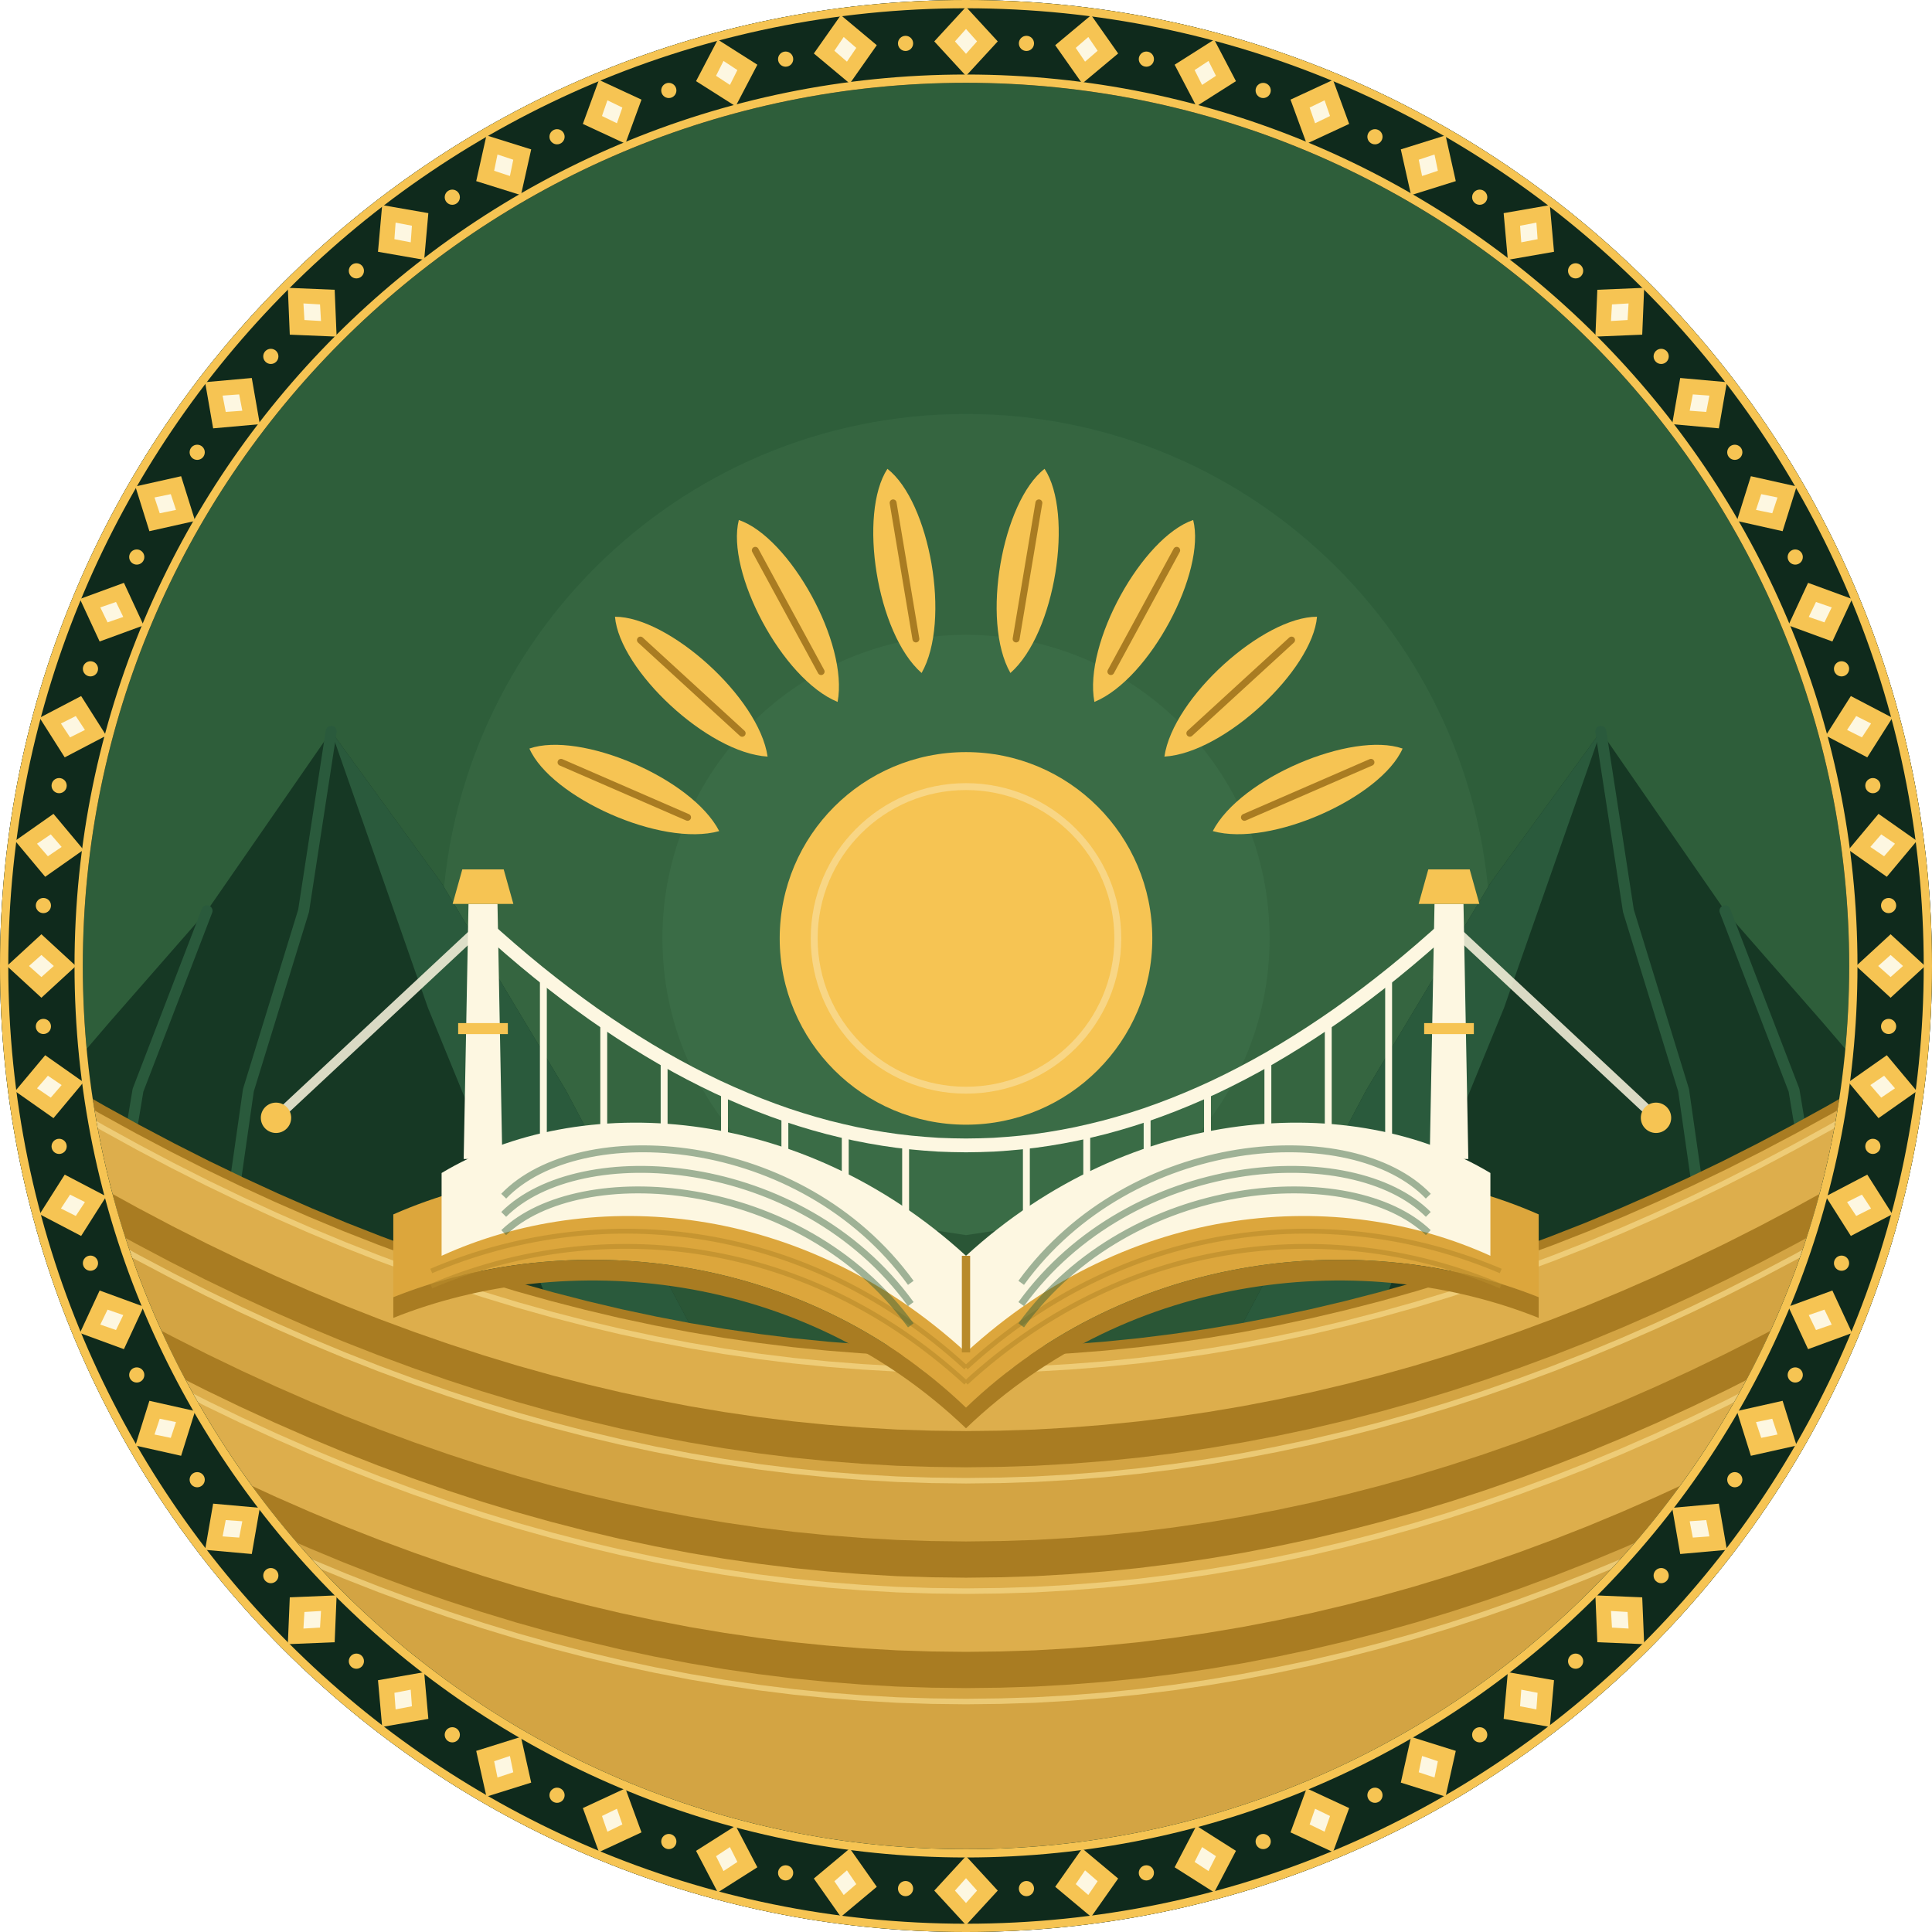
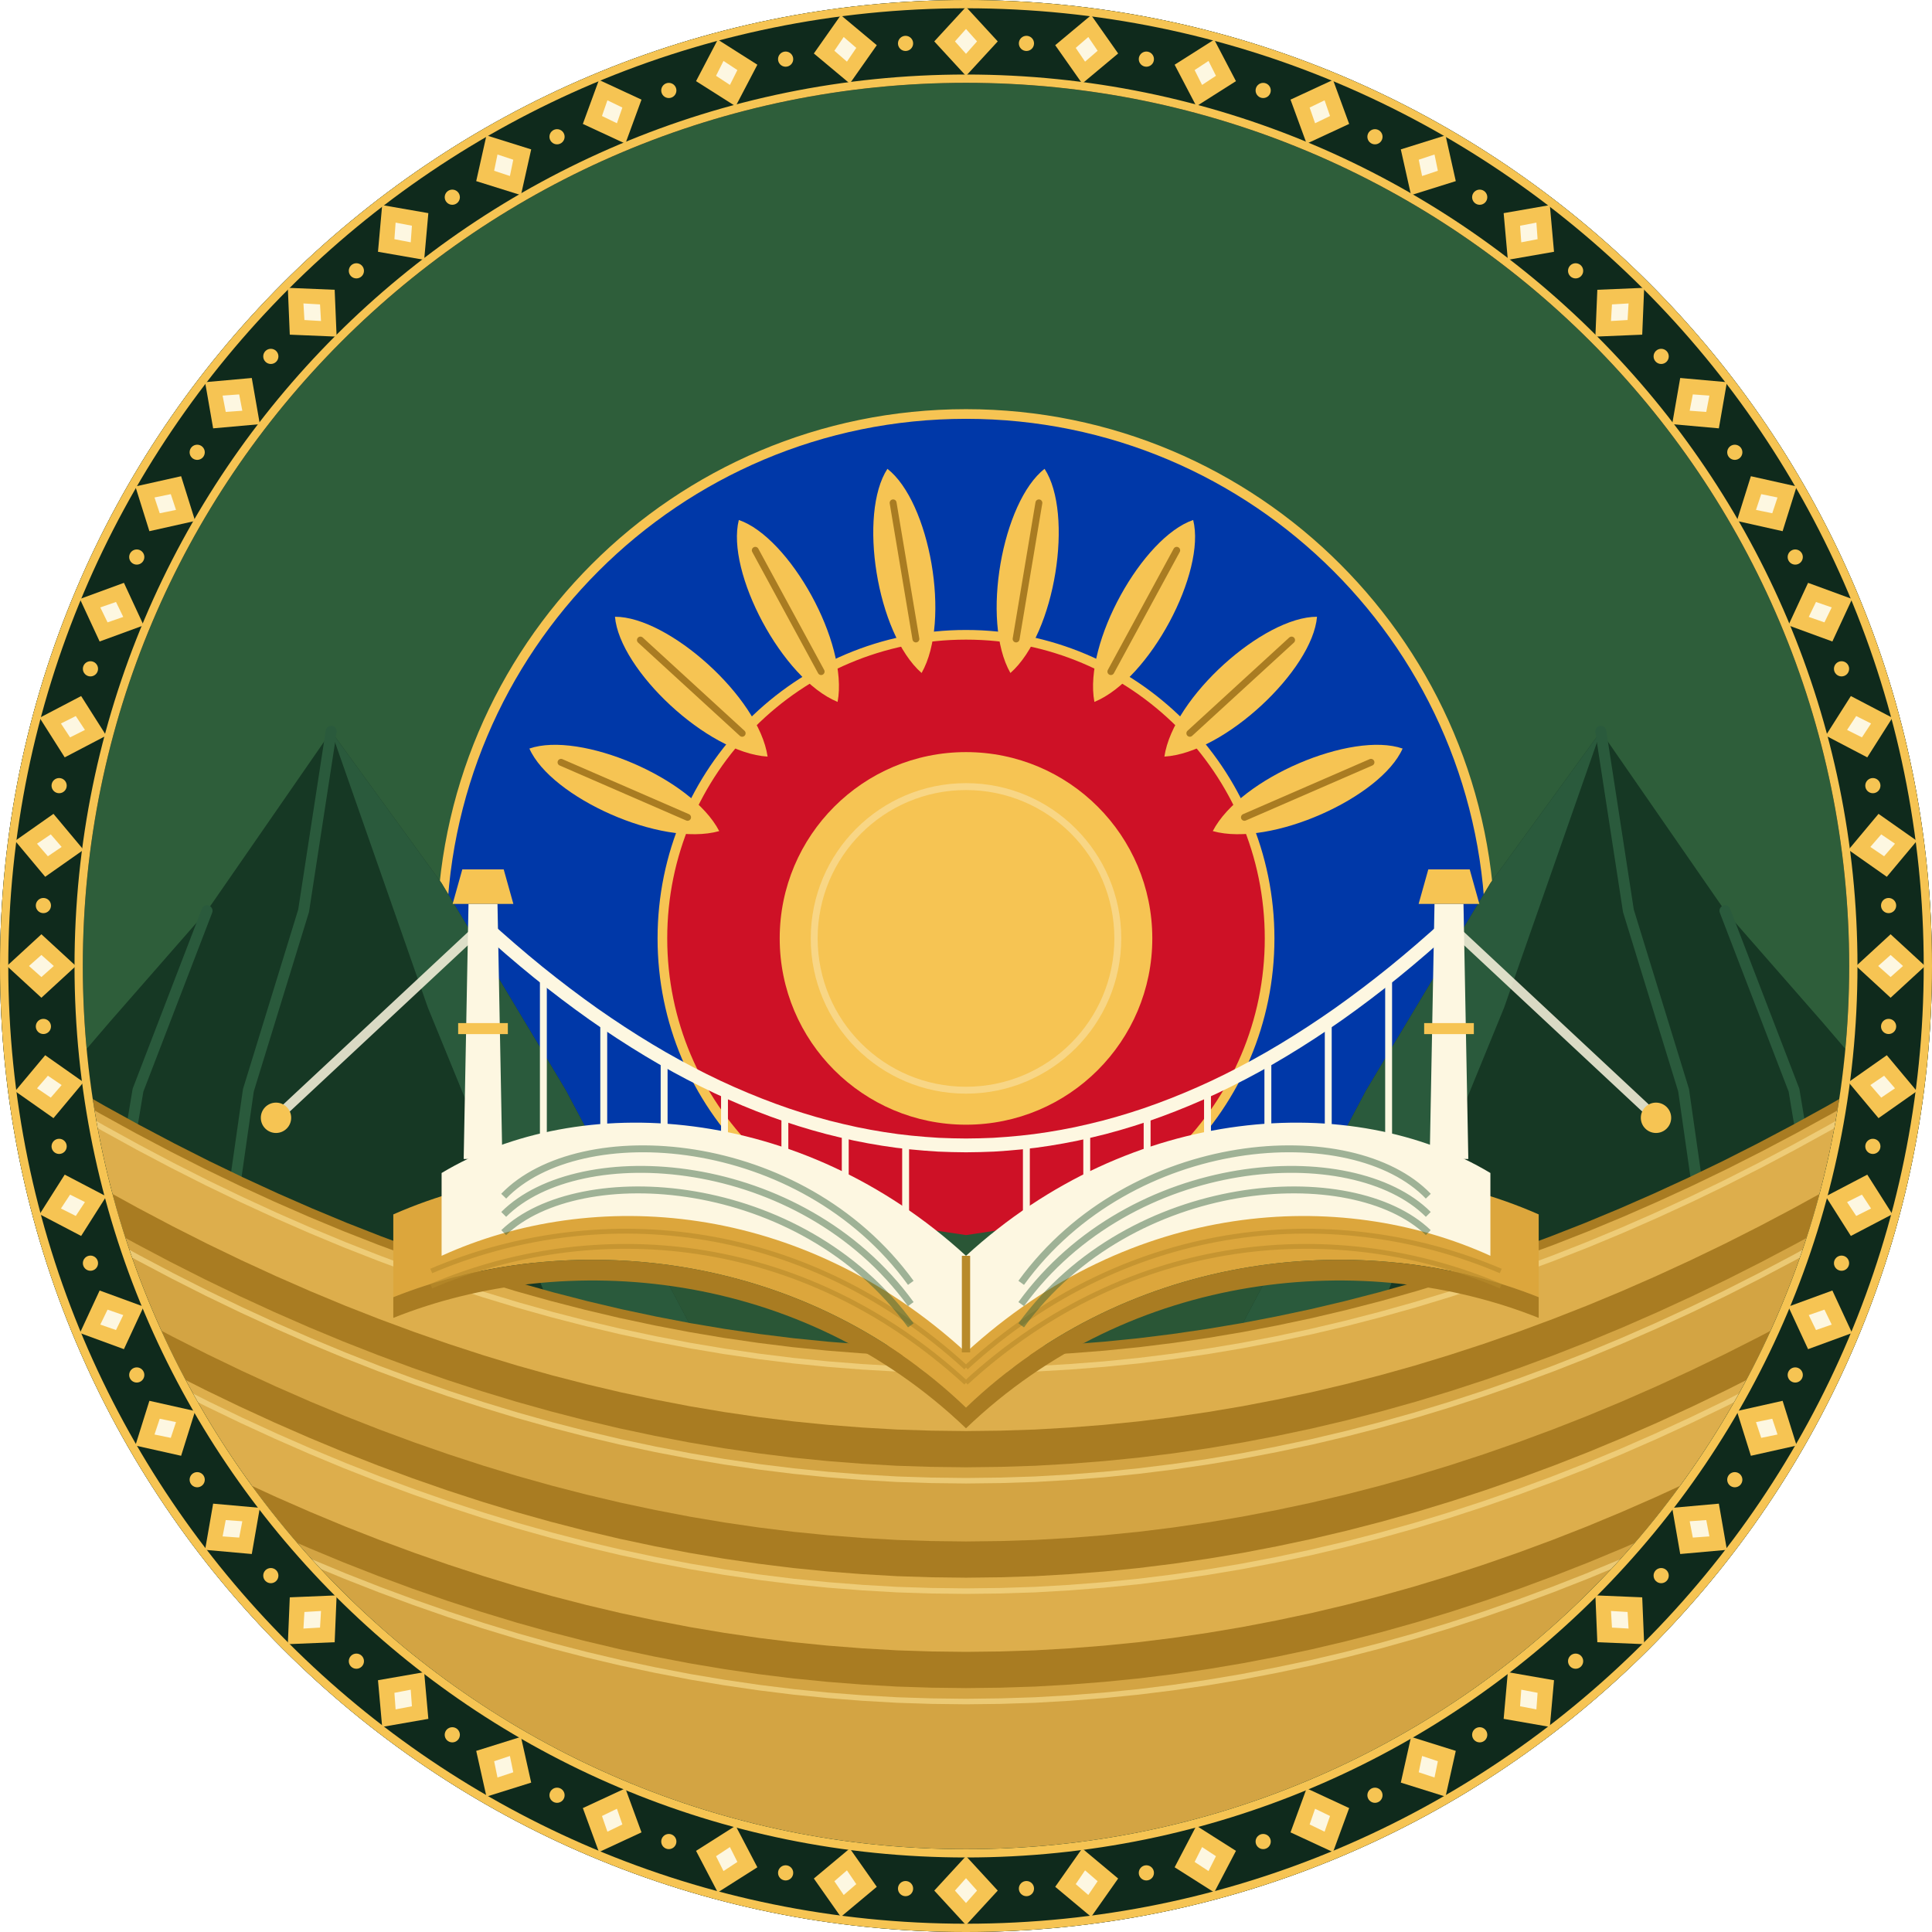
<svg xmlns="http://www.w3.org/2000/svg" viewBox="0 0 280 280" width="280" height="280">
  <g transform="translate(140 140)">
    <circle r="140" fill="#0F2A1C" />
    <defs>
      <clipPath id="mmed">
        <circle r="128" />
      </clipPath>
    </defs>
    <g clip-path="url(#mmed)">
      <rect x="-140" y="-140" width="280" height="280" fill="#2E5E3A" />
      <g transform="translate(0 -8)">
-         <circle cx="0" cy="4" r="76" fill="#3A6C46" opacity=".55" />
-         <circle cx="0" cy="4" r="44" fill="#3A6C46" />
+         <circle cx="0" cy="4" r="76" fill="#0038A8" />
+         <circle cx="0" cy="4" r="44" fill="#CE1126" />
+         <circle cx="0" cy="4" r="44" fill="none" stroke="#F6C453" stroke-width="1.4" />
+         <circle cx="0" cy="4" r="76" fill="none" stroke="#F6C453" stroke-width="1.4" />
        <g fill="#F6C453">
          <path transform="translate(0 4) rotate(-66.5) translate(0 -54)" d="M0,-15 C5.25,-9.3 5.5,8.25 0,15 C-5.5,8.25 -5.25,-9.3 0,-15 Z" />
          <path transform="translate(0 4) rotate(-66.5) translate(0 -54)" d="M0,-10 V10" stroke="#A97C22" stroke-width="1" stroke-linecap="round" />
          <path transform="translate(0 4) rotate(-47.5) translate(0 -54)" d="M0,-15 C5.25,-9.3 5.5,8.25 0,15 C-5.5,8.25 -5.25,-9.3 0,-15 Z" />
          <path transform="translate(0 4) rotate(-47.5) translate(0 -54)" d="M0,-10 V10" stroke="#A97C22" stroke-width="1" stroke-linecap="round" />
          <path transform="translate(0 4) rotate(-28.5) translate(0 -54)" d="M0,-15 C5.25,-9.3 5.5,8.25 0,15 C-5.5,8.25 -5.25,-9.3 0,-15 Z" />
          <path transform="translate(0 4) rotate(-28.5) translate(0 -54)" d="M0,-10 V10" stroke="#A97C22" stroke-width="1" stroke-linecap="round" />
          <path transform="translate(0 4) rotate(-9.5) translate(0 -54)" d="M0,-15 C5.25,-9.3 5.5,8.25 0,15 C-5.5,8.25 -5.25,-9.3 0,-15 Z" />
          <path transform="translate(0 4) rotate(-9.5) translate(0 -54)" d="M0,-10 V10" stroke="#A97C22" stroke-width="1" stroke-linecap="round" />
          <path transform="translate(0 4) rotate(9.5) translate(0 -54)" d="M0,-15 C5.25,-9.3 5.5,8.25 0,15 C-5.5,8.25 -5.25,-9.3 0,-15 Z" />
          <path transform="translate(0 4) rotate(9.5) translate(0 -54)" d="M0,-10 V10" stroke="#A97C22" stroke-width="1" stroke-linecap="round" />
          <path transform="translate(0 4) rotate(28.5) translate(0 -54)" d="M0,-15 C5.25,-9.3 5.5,8.25 0,15 C-5.5,8.25 -5.25,-9.3 0,-15 Z" />
          <path transform="translate(0 4) rotate(28.5) translate(0 -54)" d="M0,-10 V10" stroke="#A97C22" stroke-width="1" stroke-linecap="round" />
          <path transform="translate(0 4) rotate(47.5) translate(0 -54)" d="M0,-15 C5.25,-9.3 5.5,8.25 0,15 C-5.5,8.25 -5.25,-9.3 0,-15 Z" />
          <path transform="translate(0 4) rotate(47.5) translate(0 -54)" d="M0,-10 V10" stroke="#A97C22" stroke-width="1" stroke-linecap="round" />
          <path transform="translate(0 4) rotate(66.5) translate(0 -54)" d="M0,-15 C5.25,-9.3 5.5,8.25 0,15 C-5.5,8.25 -5.25,-9.3 0,-15 Z" />
          <path transform="translate(0 4) rotate(66.5) translate(0 -54)" d="M0,-10 V10" stroke="#A97C22" stroke-width="1" stroke-linecap="round" />
        </g>
        <circle cx="0" cy="4" r="27" fill="#F6C453" />
        <circle cx="0" cy="4" r="22" fill="none" stroke="#FDF7E1" stroke-opacity=".35" stroke-width="1" />
        <path d="M-150,72 -104,44 -72,52 -40,41 0,47 40,41 72,52 104,44 150,72 150,150 -150,150 Z" fill="#2A5636" />
        <path d="M-150,104 -136,30 -124,16 -110,0 -92,-26 -76,-4 -58,26 -40,60 -22,104 Z M150,104 136,30 124,16 110,0 92,-26 76,-4 58,26 40,60 22,104 Z" fill="#163824" />
        <path d="M-92,-26 -76,-4 -58,26 -40,60 -22,104 -48,104 -60,58 -78,14 Z M92,-26 76,-4 58,26 40,60 22,104 48,104 60,58 78,14 Z" fill="#2A5A3C" />
        <path d="M-92,-26 -96,0 -104,26 -108,54 M92,-26 96,0 104,26 108,54 M-110,0 -120,26 -124,50 M110,0 120,26 124,50" fill="none" stroke="#2A5A3C" stroke-width="1.6" stroke-linecap="round" stroke-linejoin="round" />
        <path d="M-150,13.49 -145,16.8 -140,20 -135,23.09 -130,26.06 -125,28.92 -120,31.67 -115,34.31 -110,36.84 -105,39.25 -100,41.55 -95,43.74 -90,45.82 -85,47.78 -80,49.63 -75,51.37 -70,53 -65,54.52 -60,55.92 -55,57.21 -50,58.39 -45,59.45 -40,60.41 -35,61.25 -30,61.98 -25,62.6 -20,63.1 -15,63.49 -10,63.78 -5,63.94 0,64 5,63.94 10,63.78 15,63.49 20,63.1 25,62.6 30,61.98 35,61.25 40,60.41 45,59.45 50,58.39 55,57.21 60,55.92 65,54.52 70,53 75,51.37 80,49.63 85,47.78 90,45.82 95,43.74 100,41.55 105,39.25 110,36.84 115,34.31 120,31.67 125,28.92 130,26.06 135,23.09 140,20 145,16.8 150,13.49 L150,29.49 145,32.8 140,36 135,39.09 130,42.06 125,44.92 120,47.67 115,50.31 110,52.84 105,55.25 100,57.55 95,59.74 90,61.82 85,63.78 80,65.63 75,67.37 70,69 65,70.52 60,71.92 55,73.21 50,74.39 45,75.45 40,76.41 35,77.25 30,77.98 25,78.6 20,79.1 15,79.49 10,79.78 5,79.94 0,80 -5,79.94 -10,79.78 -15,79.49 -20,79.1 -25,78.6 -30,77.98 -35,77.25 -40,76.41 -45,75.45 -50,74.39 -55,73.21 -60,71.92 -65,70.52 -70,69 -75,67.37 -80,65.63 -85,63.78 -90,61.82 -95,59.74 -100,57.55 -105,55.25 -110,52.84 -115,50.31 -120,47.67 -125,44.92 -130,42.06 -135,39.09 -140,36 -145,32.8 -150,29.49 Z" fill="#DDAE4C" />
        <path d="M-150,24.89 -145,28.2 -140,31.4 -135,34.49 -130,37.46 -125,40.32 -120,43.07 -115,45.71 -110,48.24 -105,50.65 -100,52.95 -95,55.14 -90,57.22 -85,59.18 -80,61.03 -75,62.77 -70,64.4 -65,65.92 -60,67.32 -55,68.61 -50,69.79 -45,70.85 -40,71.81 -35,72.65 -30,73.38 -25,74 -20,74.5 -15,74.89 -10,75.18 -5,75.34 0,75.4 5,75.34 10,75.18 15,74.89 20,74.5 25,74 30,73.38 35,72.65 40,71.81 45,70.85 50,69.79 55,68.61 60,67.32 65,65.92 70,64.4 75,62.77 80,61.03 85,59.18 90,57.22 95,55.14 100,52.95 105,50.65 110,48.24 115,45.71 120,43.07 125,40.32 130,37.46 135,34.49 140,31.4 145,28.2 150,24.89 L150,29.49 145,32.8 140,36 135,39.09 130,42.06 125,44.92 120,47.67 115,50.31 110,52.84 105,55.25 100,57.55 95,59.74 90,61.82 85,63.78 80,65.63 75,67.37 70,69 65,70.52 60,71.92 55,73.21 50,74.39 45,75.45 40,76.41 35,77.25 30,77.98 25,78.6 20,79.1 15,79.49 10,79.78 5,79.94 0,80 -5,79.94 -10,79.78 -15,79.49 -20,79.1 -25,78.6 -30,77.98 -35,77.25 -40,76.41 -45,75.45 -50,74.39 -55,73.21 -60,71.92 -65,70.52 -70,69 -75,67.37 -80,65.63 -85,63.78 -90,61.82 -95,59.74 -100,57.55 -105,55.25 -110,52.84 -115,50.31 -120,47.67 -125,44.92 -130,42.06 -135,39.09 -140,36 -145,32.8 -150,29.49 Z" fill="#A97C22" />
        <polyline points="-150,13.49 -145,16.8 -140,20 -135,23.09 -130,26.06 -125,28.92 -120,31.67 -115,34.31 -110,36.84 -105,39.25 -100,41.55 -95,43.74 -90,45.82 -85,47.78 -80,49.63 -75,51.37 -70,53 -65,54.52 -60,55.92 -55,57.21 -50,58.39 -45,59.45 -40,60.41 -35,61.25 -30,61.98 -25,62.6 -20,63.1 -15,63.49 -10,63.78 -5,63.94 0,64 5,63.94 10,63.78 15,63.49 20,63.1 25,62.6 30,61.98 35,61.25 40,60.41 45,59.45 50,58.39 55,57.21 60,55.92 65,54.52 70,53 75,51.37 80,49.63 85,47.78 90,45.82 95,43.74 100,41.55 105,39.25 110,36.84 115,34.31 120,31.67 125,28.92 130,26.06 135,23.09 140,20 145,16.8 150,13.49" fill="none" stroke="#A97C22" stroke-width="1.3" />
        <polyline points="-150,16.09 -145,19.4 -140,22.6 -135,25.69 -130,28.66 -125,31.52 -120,34.27 -115,36.91 -110,39.44 -105,41.85 -100,44.15 -95,46.34 -90,48.42 -85,50.38 -80,52.23 -75,53.97 -70,55.6 -65,57.12 -60,58.52 -55,59.81 -50,60.99 -45,62.05 -40,63.01 -35,63.85 -30,64.58 -25,65.2 -20,65.7 -15,66.09 -10,66.38 -5,66.54 0,66.6 5,66.54 10,66.38 15,66.09 20,65.7 25,65.2 30,64.58 35,63.85 40,63.01 45,62.05 50,60.99 55,59.81 60,58.52 65,57.12 70,55.6 75,53.97 80,52.23 85,50.38 90,48.42 95,46.34 100,44.15 105,41.85 110,39.44 115,36.91 120,34.27 125,31.52 130,28.66 135,25.69 140,22.6 145,19.4 150,16.09" fill="none" stroke="#F6D98A" stroke-opacity=".7" stroke-width=".8" />
        <path d="M-150,29.49 -145,32.8 -140,36 -135,39.09 -130,42.06 -125,44.92 -120,47.67 -115,50.31 -110,52.84 -105,55.25 -100,57.55 -95,59.74 -90,61.82 -85,63.78 -80,65.63 -75,67.37 -70,69 -65,70.52 -60,71.92 -55,73.21 -50,74.39 -45,75.45 -40,76.41 -35,77.25 -30,77.98 -25,78.6 -20,79.1 -15,79.49 -10,79.78 -5,79.94 0,80 5,79.94 10,79.78 15,79.49 20,79.1 25,78.6 30,77.98 35,77.25 40,76.41 45,75.45 50,74.39 55,73.21 60,71.92 65,70.52 70,69 75,67.37 80,65.63 85,63.78 90,61.82 95,59.74 100,57.55 105,55.25 110,52.84 115,50.31 120,47.67 125,44.92 130,42.06 135,39.09 140,36 145,32.8 150,29.49 L150,45.49 145,48.8 140,52 135,55.09 130,58.06 125,60.92 120,63.67 115,66.31 110,68.84 105,71.25 100,73.55 95,75.74 90,77.82 85,79.78 80,81.63 75,83.37 70,85 65,86.52 60,87.92 55,89.21 50,90.39 45,91.45 40,92.41 35,93.25 30,93.98 25,94.6 20,95.1 15,95.49 10,95.78 5,95.94 0,96 -5,95.94 -10,95.78 -15,95.49 -20,95.1 -25,94.6 -30,93.98 -35,93.25 -40,92.41 -45,91.45 -50,90.39 -55,89.21 -60,87.92 -65,86.52 -70,85 -75,83.37 -80,81.63 -85,79.78 -90,77.82 -95,75.74 -100,73.55 -105,71.25 -110,68.84 -115,66.31 -120,63.67 -125,60.92 -130,58.06 -135,55.09 -140,52 -145,48.8 -150,45.49 Z" fill="#D3A443" />
        <path d="M-150,40.89 -145,44.2 -140,47.4 -135,50.49 -130,53.46 -125,56.32 -120,59.07 -115,61.71 -110,64.24 -105,66.65 -100,68.95 -95,71.14 -90,73.22 -85,75.18 -80,77.03 -75,78.77 -70,80.4 -65,81.92 -60,83.32 -55,84.61 -50,85.79 -45,86.85 -40,87.81 -35,88.65 -30,89.38 -25,90 -20,90.5 -15,90.89 -10,91.18 -5,91.34 0,91.4 5,91.34 10,91.18 15,90.89 20,90.5 25,90 30,89.38 35,88.65 40,87.81 45,86.85 50,85.79 55,84.61 60,83.32 65,81.92 70,80.4 75,78.77 80,77.03 85,75.18 90,73.22 95,71.14 100,68.95 105,66.65 110,64.24 115,61.71 120,59.07 125,56.32 130,53.46 135,50.49 140,47.4 145,44.2 150,40.89 L150,45.49 145,48.8 140,52 135,55.09 130,58.06 125,60.92 120,63.67 115,66.31 110,68.84 105,71.25 100,73.55 95,75.74 90,77.82 85,79.78 80,81.63 75,83.37 70,85 65,86.52 60,87.92 55,89.21 50,90.39 45,91.45 40,92.41 35,93.25 30,93.98 25,94.6 20,95.1 15,95.49 10,95.78 5,95.94 0,96 -5,95.94 -10,95.78 -15,95.49 -20,95.1 -25,94.6 -30,93.98 -35,93.25 -40,92.41 -45,91.45 -50,90.39 -55,89.21 -60,87.92 -65,86.52 -70,85 -75,83.37 -80,81.63 -85,79.78 -90,77.82 -95,75.74 -100,73.55 -105,71.25 -110,68.84 -115,66.31 -120,63.67 -125,60.92 -130,58.06 -135,55.09 -140,52 -145,48.8 -150,45.49 Z" fill="#A97C22" />
        <polyline points="-150,29.49 -145,32.8 -140,36 -135,39.09 -130,42.06 -125,44.92 -120,47.67 -115,50.31 -110,52.84 -105,55.25 -100,57.55 -95,59.74 -90,61.82 -85,63.78 -80,65.63 -75,67.37 -70,69 -65,70.52 -60,71.92 -55,73.21 -50,74.39 -45,75.45 -40,76.41 -35,77.25 -30,77.98 -25,78.6 -20,79.1 -15,79.49 -10,79.78 -5,79.94 0,80 5,79.94 10,79.78 15,79.49 20,79.1 25,78.6 30,77.98 35,77.25 40,76.41 45,75.45 50,74.39 55,73.21 60,71.92 65,70.52 70,69 75,67.37 80,65.63 85,63.78 90,61.82 95,59.74 100,57.55 105,55.25 110,52.84 115,50.31 120,47.67 125,44.92 130,42.06 135,39.09 140,36 145,32.8 150,29.49" fill="none" stroke="#A97C22" stroke-width="1.3" />
        <polyline points="-150,32.09 -145,35.4 -140,38.6 -135,41.69 -130,44.66 -125,47.52 -120,50.27 -115,52.91 -110,55.44 -105,57.85 -100,60.15 -95,62.34 -90,64.42 -85,66.38 -80,68.23 -75,69.97 -70,71.6 -65,73.12 -60,74.52 -55,75.81 -50,76.99 -45,78.05 -40,79.01 -35,79.85 -30,80.58 -25,81.2 -20,81.7 -15,82.09 -10,82.38 -5,82.54 0,82.6 5,82.54 10,82.38 15,82.09 20,81.7 25,81.2 30,80.58 35,79.85 40,79.01 45,78.05 50,76.99 55,75.81 60,74.52 65,73.12 70,71.6 75,69.97 80,68.23 85,66.38 90,64.42 95,62.34 100,60.15 105,57.85 110,55.44 115,52.91 120,50.27 125,47.52 130,44.66 135,41.69 140,38.6 145,35.4 150,32.09" fill="none" stroke="#F6D98A" stroke-opacity=".7" stroke-width=".8" />
        <path d="M-150,45.49 -145,48.8 -140,52 -135,55.09 -130,58.06 -125,60.92 -120,63.67 -115,66.31 -110,68.84 -105,71.25 -100,73.55 -95,75.74 -90,77.82 -85,79.78 -80,81.63 -75,83.37 -70,85 -65,86.52 -60,87.92 -55,89.21 -50,90.39 -45,91.45 -40,92.41 -35,93.25 -30,93.98 -25,94.6 -20,95.1 -15,95.49 -10,95.78 -5,95.94 0,96 5,95.94 10,95.78 15,95.49 20,95.1 25,94.6 30,93.98 35,93.25 40,92.41 45,91.45 50,90.39 55,89.21 60,87.92 65,86.52 70,85 75,83.37 80,81.63 85,79.78 90,77.82 95,75.74 100,73.55 105,71.25 110,68.84 115,66.31 120,63.67 125,60.92 130,58.06 135,55.09 140,52 145,48.8 150,45.49 L150,61.49 145,64.8 140,68 135,71.09 130,74.06 125,76.92 120,79.67 115,82.31 110,84.84 105,87.25 100,89.55 95,91.74 90,93.82 85,95.78 80,97.63 75,99.37 70,101 65,102.52 60,103.92 55,105.21 50,106.39 45,107.45 40,108.41 35,109.25 30,109.98 25,110.6 20,111.1 15,111.49 10,111.78 5,111.94 0,112 -5,111.94 -10,111.78 -15,111.49 -20,111.1 -25,110.6 -30,109.98 -35,109.25 -40,108.41 -45,107.45 -50,106.39 -55,105.21 -60,103.92 -65,102.52 -70,101 -75,99.37 -80,97.63 -85,95.78 -90,93.82 -95,91.74 -100,89.55 -105,87.25 -110,84.84 -115,82.31 -120,79.67 -125,76.92 -130,74.06 -135,71.09 -140,68 -145,64.8 -150,61.49 Z" fill="#DDAE4C" />
        <path d="M-150,56.89 -145,60.2 -140,63.4 -135,66.49 -130,69.46 -125,72.32 -120,75.07 -115,77.71 -110,80.24 -105,82.65 -100,84.95 -95,87.14 -90,89.22 -85,91.18 -80,93.03 -75,94.77 -70,96.4 -65,97.92 -60,99.32 -55,100.61 -50,101.79 -45,102.85 -40,103.81 -35,104.65 -30,105.38 -25,106 -20,106.5 -15,106.89 -10,107.18 -5,107.34 0,107.4 5,107.34 10,107.18 15,106.89 20,106.5 25,106 30,105.38 35,104.65 40,103.81 45,102.85 50,101.79 55,100.61 60,99.32 65,97.92 70,96.4 75,94.77 80,93.03 85,91.18 90,89.22 95,87.14 100,84.95 105,82.65 110,80.24 115,77.71 120,75.07 125,72.32 130,69.46 135,66.49 140,63.4 145,60.2 150,56.89 L150,61.49 145,64.8 140,68 135,71.09 130,74.06 125,76.92 120,79.67 115,82.31 110,84.84 105,87.25 100,89.55 95,91.74 90,93.82 85,95.78 80,97.63 75,99.37 70,101 65,102.52 60,103.92 55,105.21 50,106.39 45,107.45 40,108.41 35,109.25 30,109.98 25,110.6 20,111.1 15,111.49 10,111.78 5,111.94 0,112 -5,111.94 -10,111.78 -15,111.49 -20,111.1 -25,110.6 -30,109.98 -35,109.25 -40,108.41 -45,107.45 -50,106.39 -55,105.21 -60,103.92 -65,102.52 -70,101 -75,99.37 -80,97.63 -85,95.78 -90,93.82 -95,91.74 -100,89.55 -105,87.25 -110,84.84 -115,82.31 -120,79.67 -125,76.92 -130,74.06 -135,71.09 -140,68 -145,64.8 -150,61.49 Z" fill="#A97C22" />
        <polyline points="-150,45.49 -145,48.8 -140,52 -135,55.09 -130,58.06 -125,60.92 -120,63.67 -115,66.31 -110,68.84 -105,71.25 -100,73.55 -95,75.74 -90,77.82 -85,79.78 -80,81.63 -75,83.37 -70,85 -65,86.52 -60,87.92 -55,89.21 -50,90.39 -45,91.45 -40,92.41 -35,93.25 -30,93.98 -25,94.6 -20,95.1 -15,95.49 -10,95.78 -5,95.94 0,96 5,95.94 10,95.78 15,95.49 20,95.1 25,94.6 30,93.98 35,93.25 40,92.41 45,91.45 50,90.39 55,89.21 60,87.92 65,86.52 70,85 75,83.37 80,81.63 85,79.78 90,77.82 95,75.74 100,73.55 105,71.25 110,68.84 115,66.31 120,63.67 125,60.92 130,58.06 135,55.09 140,52 145,48.8 150,45.49" fill="none" stroke="#A97C22" stroke-width="1.3" />
        <polyline points="-150,48.09 -145,51.4 -140,54.6 -135,57.69 -130,60.66 -125,63.52 -120,66.27 -115,68.91 -110,71.44 -105,73.85 -100,76.15 -95,78.34 -90,80.42 -85,82.38 -80,84.23 -75,85.97 -70,87.6 -65,89.12 -60,90.52 -55,91.81 -50,92.99 -45,94.05 -40,95.01 -35,95.85 -30,96.58 -25,97.2 -20,97.7 -15,98.09 -10,98.38 -5,98.54 0,98.6 5,98.54 10,98.38 15,98.09 20,97.7 25,97.2 30,96.58 35,95.85 40,95.01 45,94.05 50,92.99 55,91.81 60,90.52 65,89.12 70,87.6 75,85.97 80,84.23 85,82.38 90,80.42 95,78.34 100,76.15 105,73.85 110,71.44 115,68.91 120,66.27 125,63.52 130,60.66 135,57.69 140,54.6 145,51.4 150,48.09" fill="none" stroke="#F6D98A" stroke-opacity=".7" stroke-width=".8" />
        <path d="M-150,61.49 -145,64.8 -140,68 -135,71.09 -130,74.06 -125,76.92 -120,79.67 -115,82.31 -110,84.84 -105,87.25 -100,89.55 -95,91.74 -90,93.82 -85,95.78 -80,97.63 -75,99.37 -70,101 -65,102.52 -60,103.92 -55,105.21 -50,106.39 -45,107.45 -40,108.41 -35,109.25 -30,109.98 -25,110.6 -20,111.1 -15,111.49 -10,111.78 -5,111.94 0,112 5,111.94 10,111.78 15,111.49 20,111.1 25,110.6 30,109.98 35,109.25 40,108.41 45,107.45 50,106.39 55,105.21 60,103.92 65,102.52 70,101 75,99.37 80,97.63 85,95.78 90,93.82 95,91.74 100,89.55 105,87.25 110,84.84 115,82.31 120,79.67 125,76.92 130,74.06 135,71.09 140,68 145,64.8 150,61.49 L150,160 145,160 140,160 135,160 130,160 125,160 120,160 115,160 110,160 105,160 100,160 95,160 90,160 85,160 80,160 75,160 70,160 65,160 60,160 55,160 50,160 45,160 40,160 35,160 30,160 25,160 20,160 15,160 10,160 5,160 0,160 -5,160 -10,160 -15,160 -20,160 -25,160 -30,160 -35,160 -40,160 -45,160 -50,160 -55,160 -60,160 -65,160 -70,160 -75,160 -80,160 -85,160 -90,160 -95,160 -100,160 -105,160 -110,160 -115,160 -120,160 -125,160 -130,160 -135,160 -140,160 -145,160 -150,160 Z" fill="#D3A443" />
        <polyline points="-150,61.49 -145,64.8 -140,68 -135,71.09 -130,74.06 -125,76.92 -120,79.67 -115,82.31 -110,84.84 -105,87.25 -100,89.55 -95,91.74 -90,93.82 -85,95.78 -80,97.63 -75,99.37 -70,101 -65,102.52 -60,103.92 -55,105.21 -50,106.39 -45,107.45 -40,108.41 -35,109.25 -30,109.98 -25,110.6 -20,111.1 -15,111.49 -10,111.78 -5,111.94 0,112 5,111.94 10,111.78 15,111.49 20,111.1 25,110.6 30,109.98 35,109.25 40,108.41 45,107.45 50,106.39 55,105.21 60,103.92 65,102.52 70,101 75,99.37 80,97.63 85,95.78 90,93.82 95,91.74 100,89.55 105,87.25 110,84.84 115,82.31 120,79.67 125,76.92 130,74.06 135,71.09 140,68 145,64.8 150,61.49" fill="none" stroke="#A97C22" stroke-width="1.3" />
        <polyline points="-150,64.09 -145,67.4 -140,70.6 -135,73.69 -130,76.66 -125,79.52 -120,82.27 -115,84.91 -110,87.44 -105,89.85 -100,92.15 -95,94.34 -90,96.42 -85,98.38 -80,100.23 -75,101.97 -70,103.6 -65,105.12 -60,106.52 -55,107.81 -50,108.99 -45,110.05 -40,111.01 -35,111.85 -30,112.58 -25,113.2 -20,113.7 -15,114.09 -10,114.38 -5,114.54 0,114.6 5,114.54 10,114.38 15,114.09 20,113.7 25,113.2 30,112.58 35,111.85 40,111.01 45,110.05 50,108.99 55,107.81 60,106.52 65,105.12 70,103.6 75,101.97 80,100.23 85,98.38 90,96.42 95,94.34 100,92.15 105,89.85 110,87.44 115,84.91 120,82.27 125,79.52 130,76.66 135,73.69 140,70.6 145,67.4 150,64.09" fill="none" stroke="#F6D98A" stroke-opacity=".7" stroke-width=".8" />
        <g fill="none" stroke="#FDF7E1" stroke-linecap="round">
          <path d="M-70,2 L-100,30 M70,2 L100,30" stroke-width="1.4" stroke-opacity=".85" />
          <polyline points="-70,2 -68,3.8 -66,5.55 -64,7.25 -62,8.9 -60,10.49 -58,12.03 -56,13.52 -54,14.96 -52,16.34 -50,17.67 -48,18.95 -46,20.18 -44,21.36 -42,22.48 -40,23.55 -38,24.57 -36,25.54 -34,26.45 -32,27.31 -30,28.12 -28,28.88 -26,29.59 -24,30.24 -22,30.84 -20,31.39 -18,31.88 -16,32.33 -14,32.72 -12,33.06 -10,33.35 -8,33.58 -6,33.76 -4,33.9 -2,33.97 0,34 2,33.97 4,33.9 6,33.76 8,33.58 10,33.35 12,33.06 14,32.72 16,32.33 18,31.88 20,31.39 22,30.84 24,30.24 26,29.59 28,28.88 30,28.12 32,27.31 34,26.45 36,25.54 38,24.57 40,23.55 42,22.48 44,21.36 46,20.18 48,18.95 50,17.67 52,16.34 54,14.96 56,13.52 58,12.03 60,10.49 62,8.9 64,7.25 66,5.55 68,3.8 70,2" stroke-width="2" />
          <path d="M-61.25,9.5 V32.77 M-52.5,16 V31.47 M-43.75,21.5 V31.44 M-35,26 V32.59 M-26.25,29.5 V34.93 M-17.5,32 V38.56 M-8.75,33.5 V43.67 M8.75,33.5 V43.67 M17.5,32 V38.56 M26.25,29.5 V34.93 M35,26 V32.59 M43.75,21.5 V31.44 M52.5,16 V31.47 M61.25,9.5 V32.77" stroke-width="1" />
        </g>
        <circle cx="-100" cy="30" r="2.2" fill="#F6C453" />
        <circle cx="100" cy="30" r="2.2" fill="#F6C453" />
        <path d="M-83,44 C-58,33 -24,36 0,58 C24,36 58,33 83,44 L83,56 C58,46 24,49 0,72 C-24,49 -58,46 -83,56 Z" fill="#DCA63C" />
        <path d="M-83,56 C-58,46 -24,49 0,72 C24,49 58,46 83,56 L83,59 C58,49 24,52 0,75 C-24,52 -58,49 -83,59 Z" fill="#A97C22" />
        <path d="M-76,38 C-56,26 -24,28 0,50 L0,64 C-24,42 -54,40 -76,50 Z M76,38 C56,26 24,28 0,50 L0,64 C24,42 54,40 76,50 Z" fill="#FDF7E1" />
        <path d="M-77.5,52.2 C-54,42.2 -24,44.2 0,66.2 M77.5,52.2 C54,42.2 24,44.2 0,66.2 M-77.5,54.4 C-54,44.4 -24,46.4 0,68.4 M77.5,54.4 C54,44.4 24,46.4 0,68.4" fill="none" stroke="#B88A2A" stroke-opacity=".6" stroke-width=".7" />
        <path d="M-67,41.36 C-56,29.92 -24,31.92 -8,53.92 M67,41.36 C56,29.92 24,31.92 8,53.92 M-67,44 C-56,33 -24,35 -8,57 M67,44 C56,33 24,35 8,57 M-67,46.64 C-56,36.08 -24,38.08 -8,60.08 M67,46.64 C56,36.08 24,38.08 8,60.08" fill="none" stroke="#2E5E3A" stroke-opacity=".45" stroke-width="1" />
        <path d="M0,50 V64" stroke="#B88A2A" stroke-width="1.2" />
        <path d="M-72.8,35.97 L-72.1,-1 L-67.9,-1 L-67.2,35.97 Z" fill="#FDF7E1" />
        <path d="M-74.4,-1 L-65.6,-1 L-67,-6 L-73,-6 Z" fill="#F6C453" />
        <rect x="-73.6" y="16.27" width="7.2" height="1.6" fill="#F6C453" />
        <path d="M67.2,35.97 L67.9,-1 L72.1,-1 L72.8,35.97 Z" fill="#FDF7E1" />
        <path d="M65.6,-1 L74.4,-1 L73,-6 L67,-6 Z" fill="#F6C453" />
        <rect x="66.4" y="16.27" width="7.2" height="1.6" fill="#F6C453" />
      </g>
    </g>
    <circle r="134" fill="none" stroke="#0F2A1C" stroke-width="12" />
    <g fill="#F6C453">
      <path transform="translate(0 -134) rotate(0)" d="M0,-5 L4.6,0 L0,5 L-4.6,0 Z" />
      <path transform="translate(17.49 -132.85) rotate(7.5)" d="M0,-5 L4.6,0 L0,5 L-4.6,0 Z" />
      <path transform="translate(34.68 -129.43) rotate(15)" d="M0,-5 L4.6,0 L0,5 L-4.6,0 Z" />
      <path transform="translate(51.28 -123.8) rotate(22.5)" d="M0,-5 L4.6,0 L0,5 L-4.6,0 Z" />
      <path transform="translate(67 -116.05) rotate(30)" d="M0,-5 L4.6,0 L0,5 L-4.6,0 Z" />
      <path transform="translate(81.57 -106.31) rotate(37.5)" d="M0,-5 L4.6,0 L0,5 L-4.6,0 Z" />
      <path transform="translate(94.75 -94.75) rotate(45)" d="M0,-5 L4.6,0 L0,5 L-4.6,0 Z" />
      <path transform="translate(106.31 -81.57) rotate(52.5)" d="M0,-5 L4.6,0 L0,5 L-4.6,0 Z" />
      <path transform="translate(116.05 -67) rotate(60)" d="M0,-5 L4.6,0 L0,5 L-4.6,0 Z" />
      <path transform="translate(123.8 -51.28) rotate(67.5)" d="M0,-5 L4.6,0 L0,5 L-4.6,0 Z" />
      <path transform="translate(129.43 -34.68) rotate(75)" d="M0,-5 L4.6,0 L0,5 L-4.6,0 Z" />
      <path transform="translate(132.85 -17.49) rotate(82.5)" d="M0,-5 L4.6,0 L0,5 L-4.6,0 Z" />
      <path transform="translate(134 0) rotate(90)" d="M0,-5 L4.6,0 L0,5 L-4.6,0 Z" />
      <path transform="translate(132.85 17.49) rotate(97.5)" d="M0,-5 L4.6,0 L0,5 L-4.6,0 Z" />
      <path transform="translate(129.43 34.68) rotate(105)" d="M0,-5 L4.6,0 L0,5 L-4.6,0 Z" />
      <path transform="translate(123.8 51.28) rotate(112.5)" d="M0,-5 L4.6,0 L0,5 L-4.6,0 Z" />
      <path transform="translate(116.05 67) rotate(120)" d="M0,-5 L4.6,0 L0,5 L-4.6,0 Z" />
      <path transform="translate(106.31 81.57) rotate(127.5)" d="M0,-5 L4.6,0 L0,5 L-4.6,0 Z" />
      <path transform="translate(94.75 94.75) rotate(135)" d="M0,-5 L4.6,0 L0,5 L-4.6,0 Z" />
      <path transform="translate(81.57 106.31) rotate(142.5)" d="M0,-5 L4.6,0 L0,5 L-4.6,0 Z" />
      <path transform="translate(67 116.05) rotate(150)" d="M0,-5 L4.6,0 L0,5 L-4.6,0 Z" />
      <path transform="translate(51.28 123.8) rotate(157.5)" d="M0,-5 L4.6,0 L0,5 L-4.6,0 Z" />
      <path transform="translate(34.68 129.43) rotate(165)" d="M0,-5 L4.6,0 L0,5 L-4.6,0 Z" />
      <path transform="translate(17.49 132.85) rotate(172.5)" d="M0,-5 L4.6,0 L0,5 L-4.6,0 Z" />
      <path transform="translate(0 134) rotate(180)" d="M0,-5 L4.6,0 L0,5 L-4.6,0 Z" />
      <path transform="translate(-17.49 132.85) rotate(187.5)" d="M0,-5 L4.6,0 L0,5 L-4.6,0 Z" />
      <path transform="translate(-34.68 129.43) rotate(195)" d="M0,-5 L4.6,0 L0,5 L-4.6,0 Z" />
      <path transform="translate(-51.28 123.8) rotate(202.5)" d="M0,-5 L4.6,0 L0,5 L-4.6,0 Z" />
      <path transform="translate(-67 116.05) rotate(210)" d="M0,-5 L4.6,0 L0,5 L-4.6,0 Z" />
      <path transform="translate(-81.57 106.31) rotate(217.5)" d="M0,-5 L4.6,0 L0,5 L-4.6,0 Z" />
      <path transform="translate(-94.75 94.75) rotate(225)" d="M0,-5 L4.6,0 L0,5 L-4.6,0 Z" />
      <path transform="translate(-106.31 81.57) rotate(232.5)" d="M0,-5 L4.6,0 L0,5 L-4.6,0 Z" />
      <path transform="translate(-116.05 67) rotate(240)" d="M0,-5 L4.6,0 L0,5 L-4.6,0 Z" />
      <path transform="translate(-123.8 51.28) rotate(247.5)" d="M0,-5 L4.6,0 L0,5 L-4.6,0 Z" />
      <path transform="translate(-129.43 34.68) rotate(255)" d="M0,-5 L4.6,0 L0,5 L-4.6,0 Z" />
      <path transform="translate(-132.85 17.49) rotate(262.5)" d="M0,-5 L4.6,0 L0,5 L-4.6,0 Z" />
      <path transform="translate(-134 0) rotate(270)" d="M0,-5 L4.6,0 L0,5 L-4.6,0 Z" />
      <path transform="translate(-132.85 -17.49) rotate(277.5)" d="M0,-5 L4.6,0 L0,5 L-4.6,0 Z" />
      <path transform="translate(-129.43 -34.68) rotate(285)" d="M0,-5 L4.6,0 L0,5 L-4.6,0 Z" />
      <path transform="translate(-123.8 -51.28) rotate(292.5)" d="M0,-5 L4.6,0 L0,5 L-4.6,0 Z" />
      <path transform="translate(-116.05 -67) rotate(300)" d="M0,-5 L4.6,0 L0,5 L-4.6,0 Z" />
      <path transform="translate(-106.31 -81.57) rotate(307.5)" d="M0,-5 L4.6,0 L0,5 L-4.6,0 Z" />
      <path transform="translate(-94.75 -94.75) rotate(315)" d="M0,-5 L4.6,0 L0,5 L-4.6,0 Z" />
      <path transform="translate(-81.57 -106.31) rotate(322.5)" d="M0,-5 L4.6,0 L0,5 L-4.6,0 Z" />
      <path transform="translate(-67 -116.05) rotate(330)" d="M0,-5 L4.6,0 L0,5 L-4.6,0 Z" />
      <path transform="translate(-51.28 -123.8) rotate(337.5)" d="M0,-5 L4.6,0 L0,5 L-4.6,0 Z" />
      <path transform="translate(-34.68 -129.43) rotate(345)" d="M0,-5 L4.6,0 L0,5 L-4.6,0 Z" />
      <path transform="translate(-17.49 -132.85) rotate(352.5)" d="M0,-5 L4.6,0 L0,5 L-4.6,0 Z" />
      <circle cx="8.76" cy="-133.71" r="1.1" />
      <circle cx="26.14" cy="-131.43" r="1.1" />
      <circle cx="43.07" cy="-126.89" r="1.1" />
      <circle cx="59.27" cy="-120.18" r="1.1" />
      <circle cx="74.45" cy="-111.42" r="1.1" />
      <circle cx="88.35" cy="-100.75" r="1.1" />
      <circle cx="100.75" cy="-88.35" r="1.1" />
      <circle cx="111.42" cy="-74.45" r="1.1" />
      <circle cx="120.18" cy="-59.27" r="1.1" />
      <circle cx="126.89" cy="-43.07" r="1.1" />
      <circle cx="131.43" cy="-26.14" r="1.1" />
      <circle cx="133.71" cy="-8.76" r="1.1" />
      <circle cx="133.71" cy="8.76" r="1.1" />
      <circle cx="131.43" cy="26.14" r="1.1" />
      <circle cx="126.89" cy="43.07" r="1.1" />
      <circle cx="120.18" cy="59.27" r="1.1" />
      <circle cx="111.42" cy="74.45" r="1.1" />
      <circle cx="100.75" cy="88.35" r="1.1" />
      <circle cx="88.35" cy="100.75" r="1.1" />
      <circle cx="74.45" cy="111.42" r="1.1" />
      <circle cx="59.27" cy="120.18" r="1.1" />
      <circle cx="43.07" cy="126.89" r="1.1" />
      <circle cx="26.14" cy="131.43" r="1.1" />
      <circle cx="8.76" cy="133.71" r="1.1" />
      <circle cx="-8.76" cy="133.71" r="1.1" />
      <circle cx="-26.14" cy="131.43" r="1.1" />
      <circle cx="-43.07" cy="126.89" r="1.1" />
      <circle cx="-59.27" cy="120.18" r="1.1" />
      <circle cx="-74.45" cy="111.42" r="1.1" />
      <circle cx="-88.35" cy="100.75" r="1.1" />
      <circle cx="-100.75" cy="88.35" r="1.1" />
      <circle cx="-111.42" cy="74.45" r="1.1" />
      <circle cx="-120.18" cy="59.27" r="1.1" />
      <circle cx="-126.89" cy="43.07" r="1.1" />
      <circle cx="-131.43" cy="26.14" r="1.1" />
      <circle cx="-133.71" cy="8.76" r="1.1" />
      <circle cx="-133.71" cy="-8.76" r="1.1" />
      <circle cx="-131.43" cy="-26.14" r="1.1" />
      <circle cx="-126.89" cy="-43.07" r="1.1" />
      <circle cx="-120.18" cy="-59.27" r="1.1" />
      <circle cx="-111.42" cy="-74.45" r="1.1" />
      <circle cx="-100.75" cy="-88.35" r="1.1" />
      <circle cx="-88.35" cy="-100.75" r="1.1" />
      <circle cx="-74.45" cy="-111.42" r="1.1" />
      <circle cx="-59.27" cy="-120.18" r="1.1" />
      <circle cx="-43.07" cy="-126.89" r="1.1" />
      <circle cx="-26.14" cy="-131.43" r="1.1" />
      <circle cx="-8.76" cy="-133.71" r="1.1" />
    </g>
    <g fill="#FDF7E1">
      <path transform="translate(0 -134) rotate(0)" d="M0,-1.8 L1.6,0 L0,1.8 L-1.6,0 Z" />
      <path transform="translate(17.49 -132.85) rotate(7.5)" d="M0,-1.8 L1.6,0 L0,1.8 L-1.6,0 Z" />
      <path transform="translate(34.68 -129.43) rotate(15)" d="M0,-1.8 L1.6,0 L0,1.8 L-1.6,0 Z" />
      <path transform="translate(51.28 -123.8) rotate(22.5)" d="M0,-1.8 L1.6,0 L0,1.8 L-1.6,0 Z" />
      <path transform="translate(67 -116.05) rotate(30)" d="M0,-1.8 L1.6,0 L0,1.8 L-1.6,0 Z" />
      <path transform="translate(81.57 -106.31) rotate(37.5)" d="M0,-1.8 L1.6,0 L0,1.8 L-1.6,0 Z" />
      <path transform="translate(94.75 -94.75) rotate(45)" d="M0,-1.8 L1.6,0 L0,1.8 L-1.6,0 Z" />
      <path transform="translate(106.31 -81.57) rotate(52.5)" d="M0,-1.8 L1.6,0 L0,1.8 L-1.6,0 Z" />
      <path transform="translate(116.05 -67) rotate(60)" d="M0,-1.8 L1.6,0 L0,1.8 L-1.6,0 Z" />
      <path transform="translate(123.8 -51.28) rotate(67.5)" d="M0,-1.8 L1.6,0 L0,1.8 L-1.6,0 Z" />
      <path transform="translate(129.43 -34.68) rotate(75)" d="M0,-1.8 L1.6,0 L0,1.8 L-1.6,0 Z" />
      <path transform="translate(132.85 -17.49) rotate(82.5)" d="M0,-1.8 L1.6,0 L0,1.8 L-1.6,0 Z" />
      <path transform="translate(134 0) rotate(90)" d="M0,-1.8 L1.6,0 L0,1.8 L-1.6,0 Z" />
      <path transform="translate(132.85 17.49) rotate(97.5)" d="M0,-1.8 L1.6,0 L0,1.8 L-1.6,0 Z" />
      <path transform="translate(129.43 34.68) rotate(105)" d="M0,-1.8 L1.6,0 L0,1.8 L-1.6,0 Z" />
      <path transform="translate(123.8 51.28) rotate(112.5)" d="M0,-1.8 L1.6,0 L0,1.8 L-1.6,0 Z" />
      <path transform="translate(116.05 67) rotate(120)" d="M0,-1.8 L1.6,0 L0,1.8 L-1.6,0 Z" />
      <path transform="translate(106.31 81.57) rotate(127.5)" d="M0,-1.8 L1.6,0 L0,1.8 L-1.6,0 Z" />
      <path transform="translate(94.75 94.75) rotate(135)" d="M0,-1.8 L1.6,0 L0,1.8 L-1.6,0 Z" />
      <path transform="translate(81.57 106.31) rotate(142.5)" d="M0,-1.8 L1.6,0 L0,1.8 L-1.6,0 Z" />
      <path transform="translate(67 116.05) rotate(150)" d="M0,-1.8 L1.6,0 L0,1.8 L-1.6,0 Z" />
      <path transform="translate(51.28 123.8) rotate(157.5)" d="M0,-1.8 L1.6,0 L0,1.8 L-1.6,0 Z" />
      <path transform="translate(34.68 129.43) rotate(165)" d="M0,-1.8 L1.6,0 L0,1.8 L-1.6,0 Z" />
      <path transform="translate(17.49 132.85) rotate(172.5)" d="M0,-1.8 L1.6,0 L0,1.8 L-1.6,0 Z" />
      <path transform="translate(0 134) rotate(180)" d="M0,-1.8 L1.6,0 L0,1.8 L-1.6,0 Z" />
      <path transform="translate(-17.49 132.85) rotate(187.5)" d="M0,-1.8 L1.6,0 L0,1.8 L-1.6,0 Z" />
      <path transform="translate(-34.68 129.43) rotate(195)" d="M0,-1.8 L1.6,0 L0,1.8 L-1.6,0 Z" />
      <path transform="translate(-51.28 123.8) rotate(202.5)" d="M0,-1.8 L1.6,0 L0,1.8 L-1.6,0 Z" />
      <path transform="translate(-67 116.05) rotate(210)" d="M0,-1.8 L1.6,0 L0,1.8 L-1.6,0 Z" />
      <path transform="translate(-81.57 106.31) rotate(217.5)" d="M0,-1.8 L1.6,0 L0,1.8 L-1.6,0 Z" />
      <path transform="translate(-94.75 94.75) rotate(225)" d="M0,-1.8 L1.6,0 L0,1.8 L-1.6,0 Z" />
      <path transform="translate(-106.31 81.57) rotate(232.5)" d="M0,-1.8 L1.6,0 L0,1.8 L-1.6,0 Z" />
      <path transform="translate(-116.05 67) rotate(240)" d="M0,-1.8 L1.6,0 L0,1.8 L-1.6,0 Z" />
      <path transform="translate(-123.8 51.28) rotate(247.5)" d="M0,-1.8 L1.6,0 L0,1.8 L-1.6,0 Z" />
      <path transform="translate(-129.43 34.68) rotate(255)" d="M0,-1.8 L1.6,0 L0,1.8 L-1.6,0 Z" />
      <path transform="translate(-132.85 17.49) rotate(262.5)" d="M0,-1.8 L1.6,0 L0,1.8 L-1.6,0 Z" />
      <path transform="translate(-134 0) rotate(270)" d="M0,-1.8 L1.6,0 L0,1.8 L-1.6,0 Z" />
      <path transform="translate(-132.85 -17.49) rotate(277.5)" d="M0,-1.8 L1.6,0 L0,1.8 L-1.6,0 Z" />
      <path transform="translate(-129.43 -34.68) rotate(285)" d="M0,-1.8 L1.6,0 L0,1.8 L-1.6,0 Z" />
      <path transform="translate(-123.8 -51.28) rotate(292.5)" d="M0,-1.8 L1.6,0 L0,1.8 L-1.6,0 Z" />
      <path transform="translate(-116.05 -67) rotate(300)" d="M0,-1.8 L1.6,0 L0,1.8 L-1.6,0 Z" />
      <path transform="translate(-106.31 -81.57) rotate(307.5)" d="M0,-1.8 L1.6,0 L0,1.8 L-1.6,0 Z" />
      <path transform="translate(-94.75 -94.75) rotate(315)" d="M0,-1.8 L1.6,0 L0,1.8 L-1.6,0 Z" />
      <path transform="translate(-81.57 -106.31) rotate(322.5)" d="M0,-1.8 L1.6,0 L0,1.8 L-1.6,0 Z" />
      <path transform="translate(-67 -116.05) rotate(330)" d="M0,-1.8 L1.6,0 L0,1.8 L-1.6,0 Z" />
      <path transform="translate(-51.28 -123.8) rotate(337.5)" d="M0,-1.8 L1.6,0 L0,1.8 L-1.6,0 Z" />
      <path transform="translate(-34.68 -129.43) rotate(345)" d="M0,-1.8 L1.6,0 L0,1.8 L-1.6,0 Z" />
      <path transform="translate(-17.49 -132.85) rotate(352.5)" d="M0,-1.8 L1.6,0 L0,1.8 L-1.6,0 Z" />
    </g>
    <circle r="128.6" fill="none" stroke="#F6C453" stroke-width="1.2" />
    <circle r="139.4" fill="none" stroke="#F6C453" stroke-width="1.2" />
  </g>
</svg>
